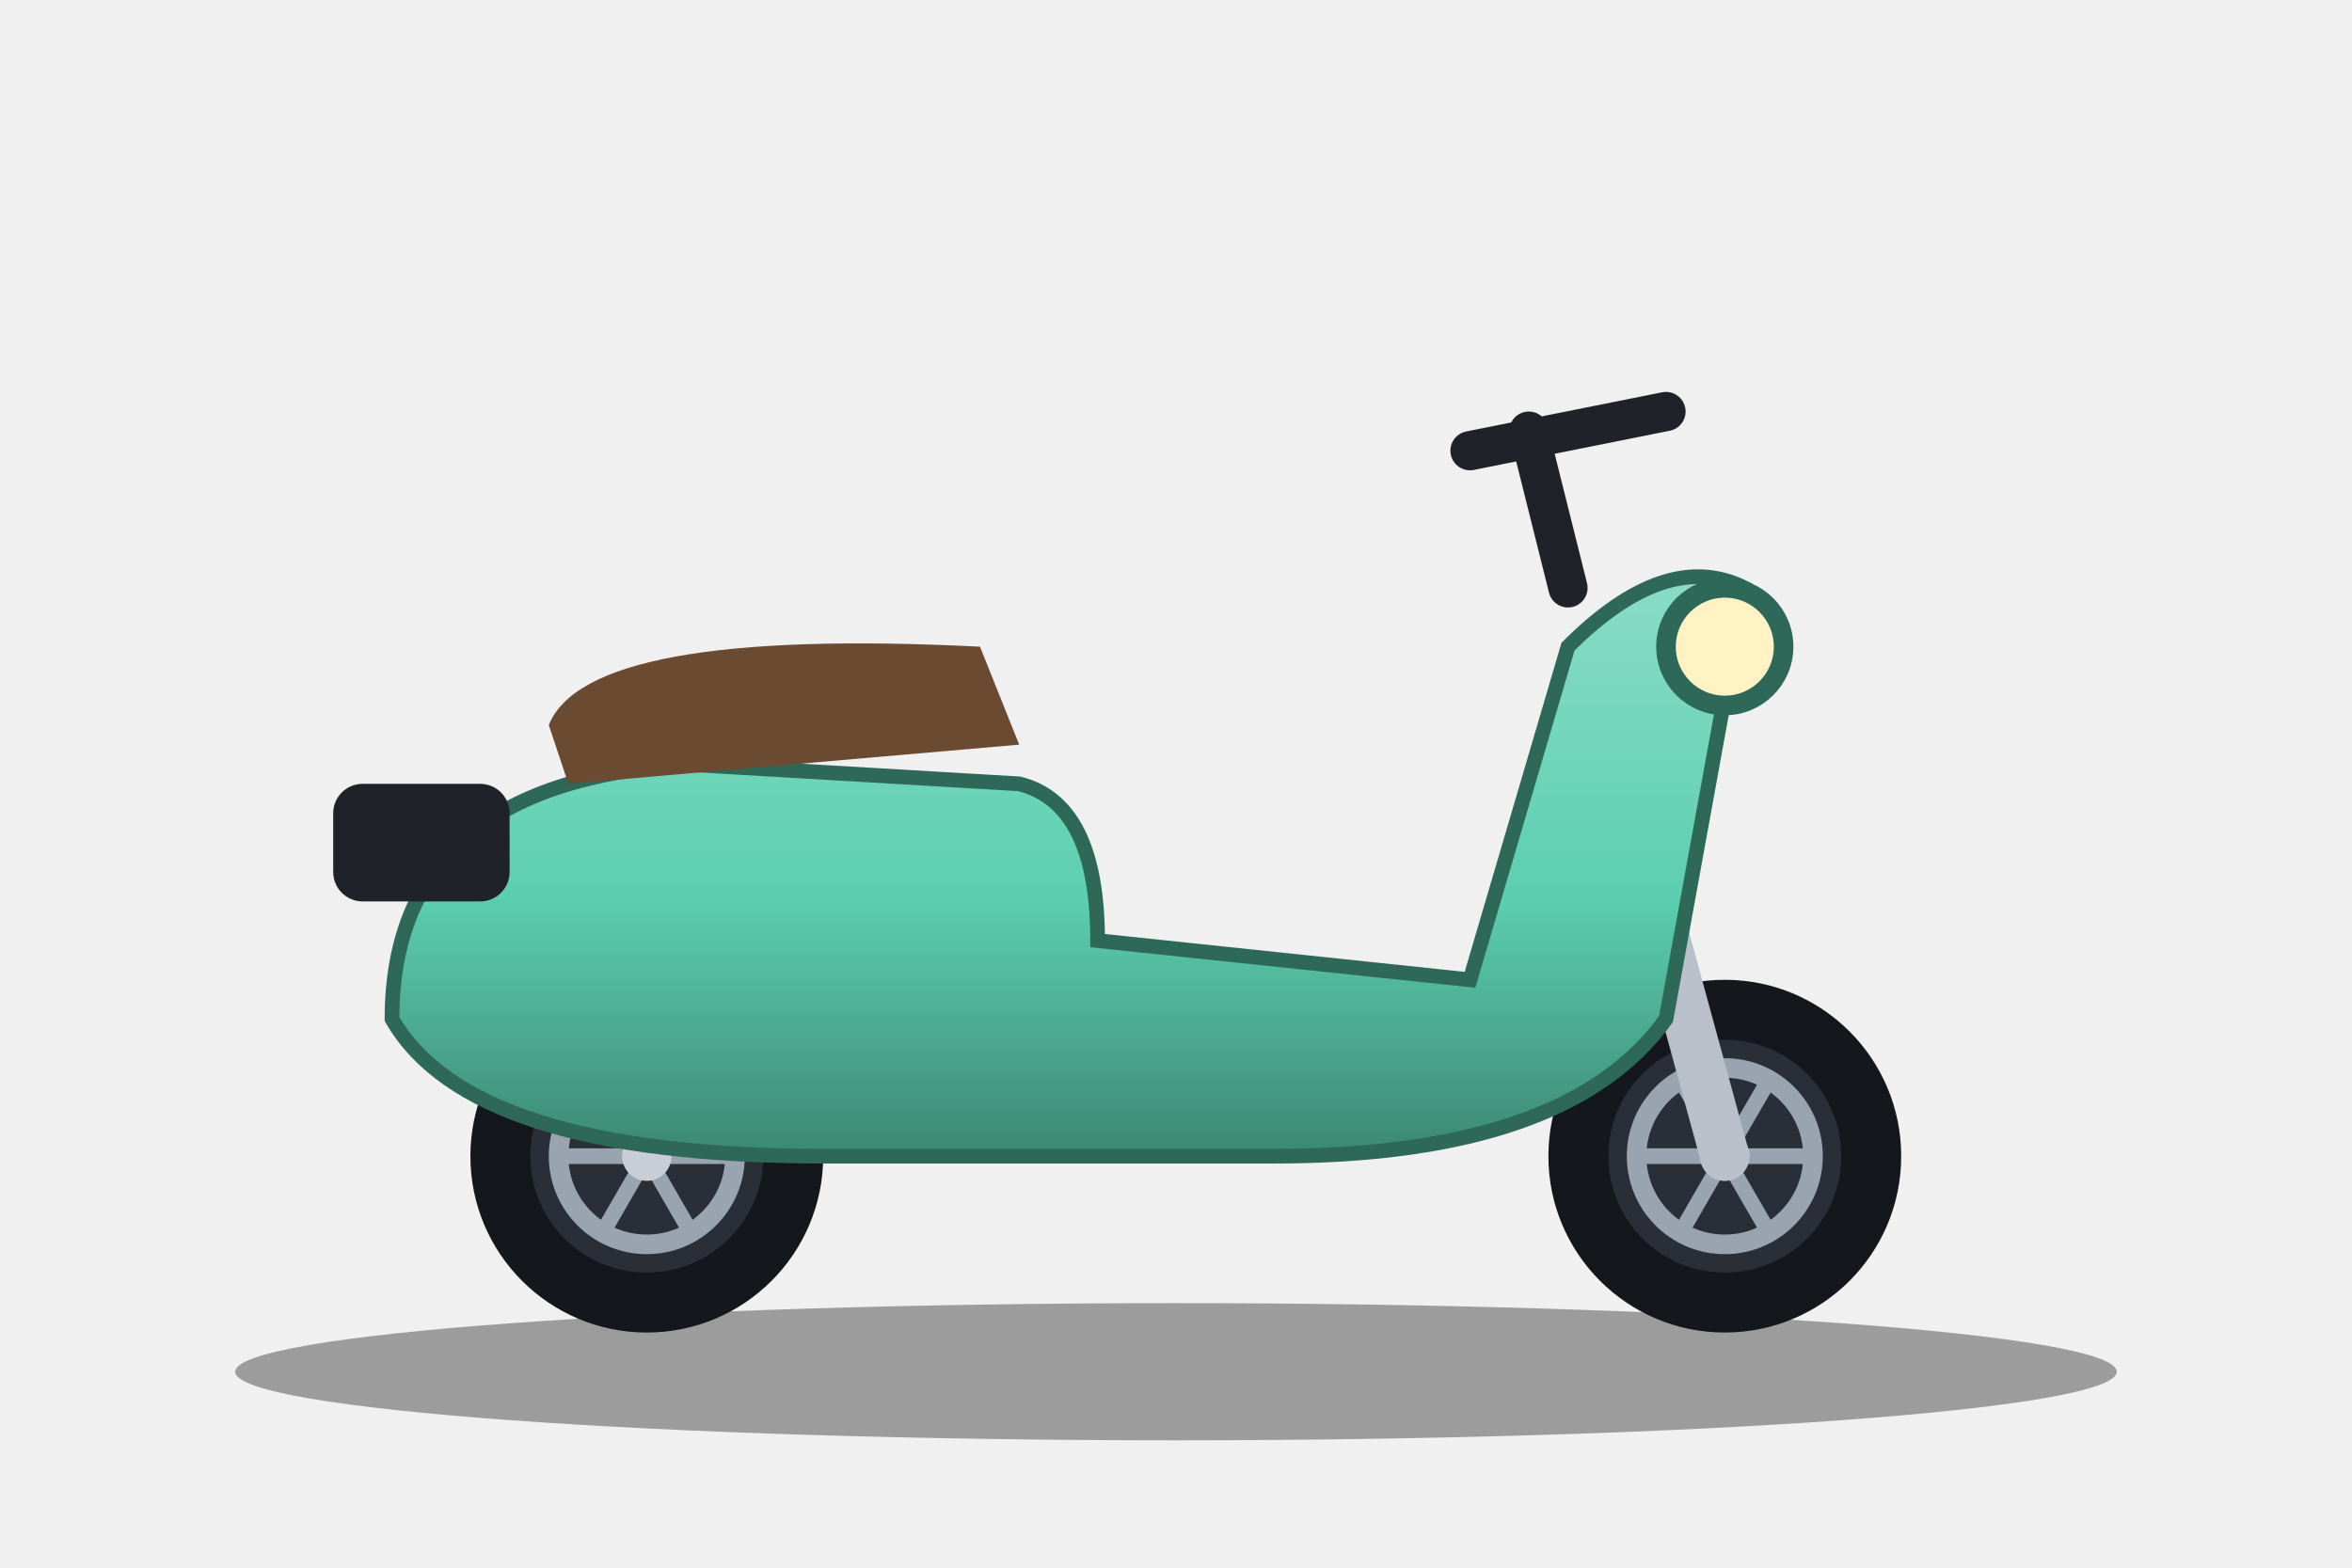
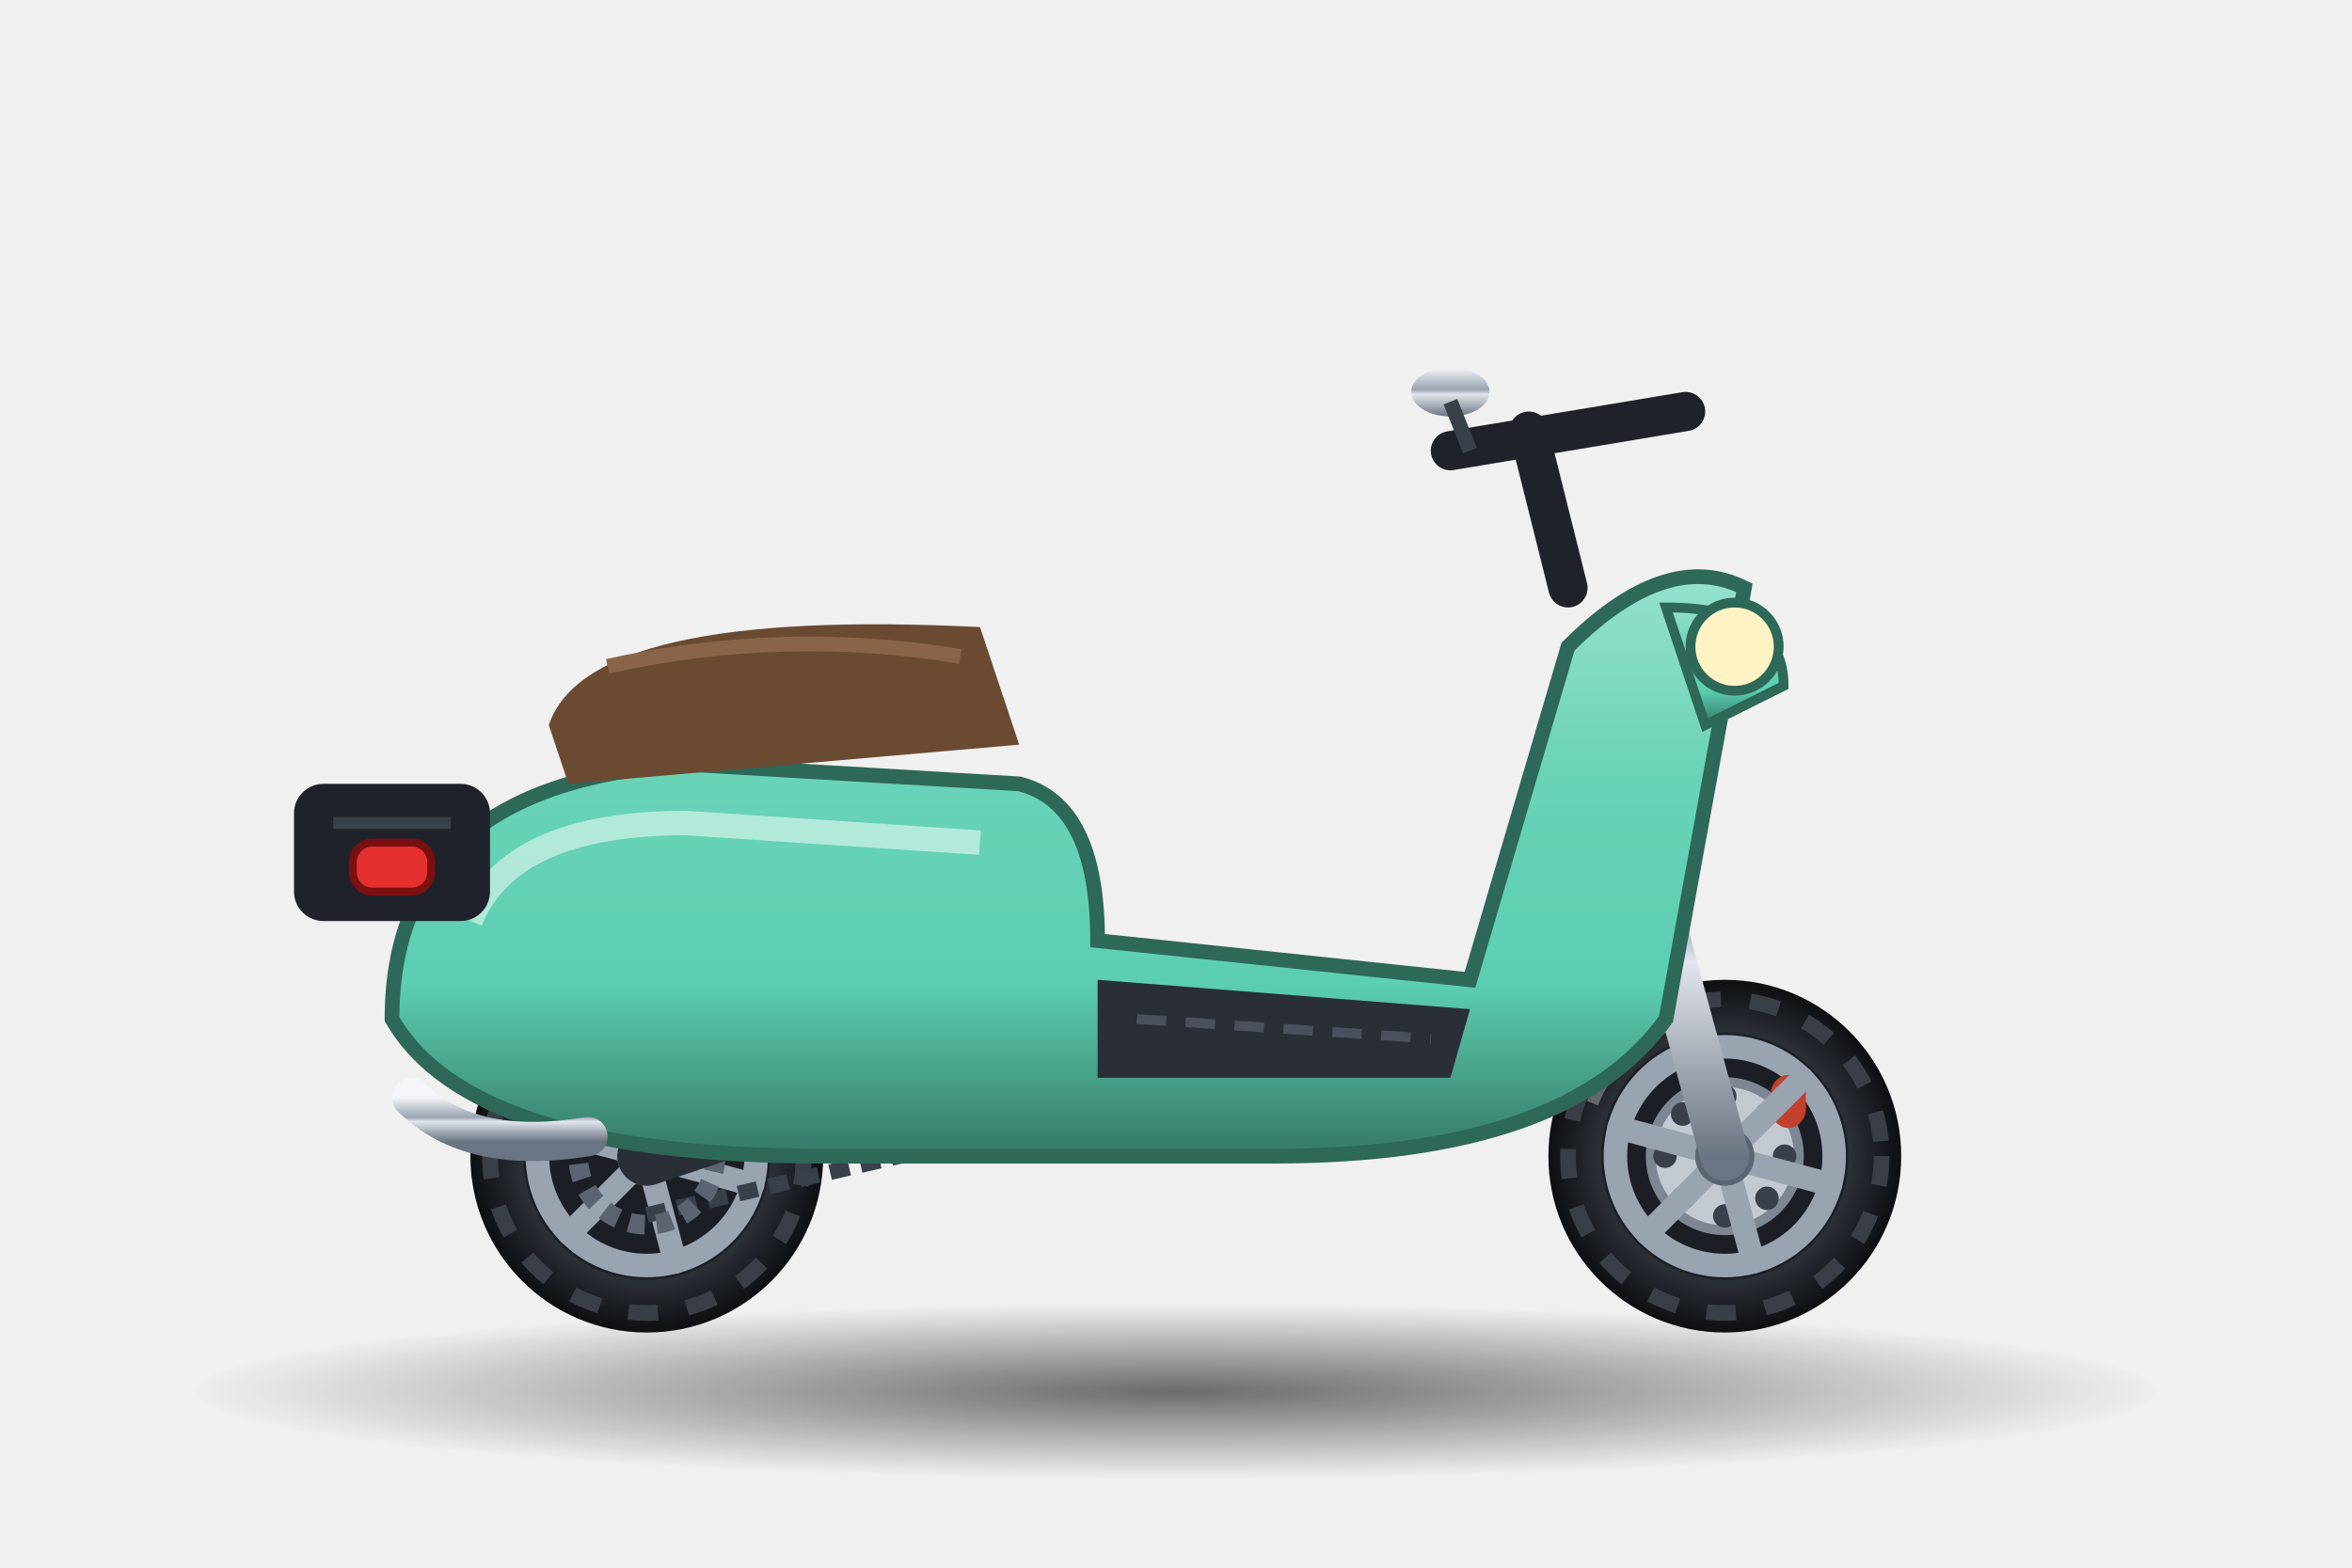
<svg xmlns="http://www.w3.org/2000/svg" viewBox="0 0 240 160">
  <defs>
-     <linearGradient id="g27" x1="0" y1="0" x2="0" y2="1">
-       <stop offset="0" stop-color="#8adcc6" />
-       <stop offset="0.55" stop-color="#5ccfb0" />
-       <stop offset="1" stop-color="#3c8772" />
+     <linearGradient id="g91" x1="0" y1="0" x2="0" y2="1">
+       <stop offset="0" stop-color="#95e0cc" />
+       <stop offset="0.35" stop-color="#69d3b6" />
+       <stop offset="0.7" stop-color="#5ccfb0" />
+       <stop offset="1" stop-color="#357866" />
+     </linearGradient>
+     <linearGradient id="cr92" x1="0" y1="0" x2="0" y2="1">
+       <stop offset="0" stop-color="#f4f6f9" />
+       <stop offset=".45" stop-color="#9aa3b0" />
+       <stop offset=".55" stop-color="#e2e6eb" />
+       <stop offset="1" stop-color="#6b7482" />
    </linearGradient>
  </defs>
-   <ellipse cx="120" cy="140" rx="96" ry="7" fill="#000" opacity=".35" />
-   <circle cx="66" cy="118" r="18" fill="#14171c" />
-   <circle cx="66" cy="118" r="11.88" fill="#2a2f37" />
-   <circle cx="66" cy="118" r="9" fill="none" stroke="#9aa3b0" stroke-width="2" />
-   <line x1="66" y1="118" x2="75" y2="118" stroke="#9aa3b0" stroke-width="1.6" />
-   <line x1="66" y1="118" x2="70.5" y2="125.794" stroke="#9aa3b0" stroke-width="1.6" />
-   <line x1="66" y1="118" x2="61.5" y2="125.794" stroke="#9aa3b0" stroke-width="1.6" />
-   <line x1="66" y1="118" x2="57" y2="118" stroke="#9aa3b0" stroke-width="1.6" />
-   <line x1="66" y1="118" x2="61.5" y2="110.206" stroke="#9aa3b0" stroke-width="1.6" />
-   <line x1="66" y1="118" x2="70.5" y2="110.206" stroke="#9aa3b0" stroke-width="1.6" />
-   <circle cx="66" cy="118" r="2.52" fill="#c9ced6" />
-   <circle cx="176" cy="118" r="18" fill="#14171c" />
-   <circle cx="176" cy="118" r="11.88" fill="#2a2f37" />
-   <circle cx="176" cy="118" r="9" fill="none" stroke="#9aa3b0" stroke-width="2" />
-   <line x1="176" y1="118" x2="185" y2="118" stroke="#9aa3b0" stroke-width="1.6" />
-   <line x1="176" y1="118" x2="180.5" y2="125.794" stroke="#9aa3b0" stroke-width="1.6" />
-   <line x1="176" y1="118" x2="171.5" y2="125.794" stroke="#9aa3b0" stroke-width="1.6" />
-   <line x1="176" y1="118" x2="167" y2="118" stroke="#9aa3b0" stroke-width="1.6" />
-   <line x1="176" y1="118" x2="171.5" y2="110.206" stroke="#9aa3b0" stroke-width="1.6" />
-   <line x1="176" y1="118" x2="180.5" y2="110.206" stroke="#9aa3b0" stroke-width="1.6" />
-   <circle cx="176" cy="118" r="2.52" fill="#c9ced6" />
-   <path d="M176,118 L164,74" stroke="#b9c0ca" stroke-width="5" stroke-linecap="round" />
-   <path d="M40,104 Q40,80 70,78 L104,80 Q112,82 112,96 L150,100 L160,66 Q170,56 178,60 L170,104 Q160,118 130,118 L84,118 Q48,118 40,104 Z" fill="url(#g27)" stroke="#2e6858" stroke-width="1.5" />
-   <path d="M56,74 Q60,64 100,66 L104,76 L58,80 Z" fill="#6b4a32" />
-   <path d="M160,60 L156,44 M150,46 L170,42" stroke="#1f2329" stroke-width="4" stroke-linecap="round" />
-   <circle cx="176" cy="66" r="6" fill="#fff3c4" stroke="#2e6858" stroke-width="2" />
-   <rect x="34" y="80" width="18" height="12" rx="3" fill="#1f2329" />
+   <defs>
+     <radialGradient id="sh93">
+       <stop offset="0" stop-color="#000" stop-opacity=".55" />
+       <stop offset="1" stop-color="#000" stop-opacity="0" />
+     </radialGradient>
+   </defs>
+   <ellipse cx="120" cy="142" rx="100" ry="9" fill="url(#sh93)" />
+   <defs>
+     <radialGradient id="mt94">
+       <stop offset=".72" stop-color="#2a2e35" />
+       <stop offset="1" stop-color="#0d0f12" />
+     </radialGradient>
+   </defs>
+   <circle cx="66" cy="118" r="18" fill="url(#mt94)" />
+   <circle cx="66" cy="118" r="16" fill="none" stroke="#3a3f47" stroke-width="1.6" stroke-dasharray="3 3" />
+   <circle cx="66" cy="118" r="12.6" fill="#1b1f25" />
+   <circle cx="66" cy="118" r="11.16" fill="none" stroke="#9aa3b0" stroke-width="2.4" />
+   <line x1="66" y1="118" x2="76.8" y2="120.9" stroke="#9aa3b0" stroke-width="2.4" stroke-linecap="round" />
+   <line x1="66" y1="118" x2="68.9" y2="128.8" stroke="#9aa3b0" stroke-width="2.4" stroke-linecap="round" />
+   <line x1="66" y1="118" x2="58.1" y2="125.9" stroke="#9aa3b0" stroke-width="2.4" stroke-linecap="round" />
+   <line x1="66" y1="118" x2="55.2" y2="115.1" stroke="#9aa3b0" stroke-width="2.4" stroke-linecap="round" />
+   <line x1="66" y1="118" x2="63.1" y2="107.2" stroke="#9aa3b0" stroke-width="2.4" stroke-linecap="round" />
+   <line x1="66" y1="118" x2="73.9" y2="110.1" stroke="#9aa3b0" stroke-width="2.4" stroke-linecap="round" />
+   <circle cx="66" cy="118" r="2.52" fill="#dfe3e8" stroke="#5b6470" />
+   <path d="M52.5,112.6 A14.4,14.4 0 0 1 64.2,103.6" stroke="#fff" stroke-width="1.2" fill="none" opacity=".3" />
+   <defs>
+     <radialGradient id="mt95">
+       <stop offset=".72" stop-color="#2a2e35" />
+       <stop offset="1" stop-color="#0d0f12" />
+     </radialGradient>
+   </defs>
+   <circle cx="176" cy="118" r="18" fill="url(#mt95)" />
+   <circle cx="176" cy="118" r="16" fill="none" stroke="#3a3f47" stroke-width="1.6" stroke-dasharray="3 3" />
+   <circle cx="176" cy="118" r="12.6" fill="#1b1f25" />
+   <circle cx="176" cy="118" r="11.16" fill="none" stroke="#9aa3b0" stroke-width="2.4" />
+   <circle cx="176" cy="118" r="7.56" fill="#c3c9d1" stroke="#7d8692" stroke-width="1" />
+   <circle cx="182.1" cy="118" r="1.2" fill="#3a404a" />
+   <circle cx="180.3" cy="122.3" r="1.2" fill="#3a404a" />
+   <circle cx="176" cy="124.1" r="1.2" fill="#3a404a" />
+   <circle cx="171.7" cy="122.3" r="1.2" fill="#3a404a" />
+   <circle cx="169.9" cy="118" r="1.2" fill="#3a404a" />
+   <circle cx="171.7" cy="113.7" r="1.2" fill="#3a404a" />
+   <circle cx="176" cy="111.9" r="1.2" fill="#3a404a" />
+   <circle cx="180.3" cy="113.7" r="1.2" fill="#3a404a" />
+   <rect x="180.68" y="109.72" width="3.6" height="5.4" rx="2" fill="#c2412d" />
+   <line x1="176" y1="118" x2="186.8" y2="120.9" stroke="#9aa3b0" stroke-width="2.4" stroke-linecap="round" />
+   <line x1="176" y1="118" x2="178.9" y2="128.8" stroke="#9aa3b0" stroke-width="2.4" stroke-linecap="round" />
+   <line x1="176" y1="118" x2="168.1" y2="125.9" stroke="#9aa3b0" stroke-width="2.4" stroke-linecap="round" />
+   <line x1="176" y1="118" x2="165.2" y2="115.1" stroke="#9aa3b0" stroke-width="2.4" stroke-linecap="round" />
+   <line x1="176" y1="118" x2="173.1" y2="107.2" stroke="#9aa3b0" stroke-width="2.4" stroke-linecap="round" />
+   <line x1="176" y1="118" x2="183.9" y2="110.1" stroke="#9aa3b0" stroke-width="2.4" stroke-linecap="round" />
+   <circle cx="176" cy="118" r="2.52" fill="#dfe3e8" stroke="#5b6470" />
+   <path d="M162.5,112.6 A14.4,14.4 0 0 1 174.2,103.6" stroke="#fff" stroke-width="1.2" fill="none" opacity=".3" />
+   <path d="M96,107 L66,112 M96,117 L66,124" stroke="#3a404a" stroke-width="1.6" stroke-dasharray="2 1.2" />
+   <circle cx="66" cy="118" r="7" fill="none" stroke="#5b6470" stroke-width="2" stroke-dasharray="1.6 1.2" />
+   <path d="M66,118 L90,110" stroke="#2a2f37" stroke-width="6" stroke-linecap="round" />
+   <path d="M176,118 L164,74" stroke="url(#cr92)" stroke-width="5" stroke-linecap="round" />
+   <path d="M40,104 Q40,80 70,78 L104,80 Q112,82 112,96 L150,100 L160,66 Q170,56 178,60 L170,104 Q160,118 130,118 L84,118 Q48,118 40,104 Z" fill="url(#g91)" stroke="#2e6858" stroke-width="1.5" />
+   <path d="M48,94 Q52,84 70,84 L100,86" stroke="#fff" stroke-width="2.5" opacity=".5" fill="none" />
+   <path d="M112,100 L150,103 L148,110 L112,110 Z" fill="#2a2f37" />
+   <path d="M116,104 L146,106" stroke="#4a515c" stroke-width="1" stroke-dasharray="3 2" />
+   <path d="M56,74 Q60,62 100,64 L104,76 L58,80 Z" fill="#6b4a32" />
+   <path d="M62,68 Q80,64 98,67" stroke="#8a6448" stroke-width="1.5" fill="none" />
+   <path d="M160,60 L156,44 M148,46 L172,42" stroke="#1f2329" stroke-width="4" stroke-linecap="round" />
+   <ellipse cx="148" cy="40" rx="4" ry="2.5" fill="url(#cr92)" />
+   <path d="M150,46 L148,41" stroke="#3a404a" stroke-width="1.5" />
+   <path d="M170,62 Q182,62 182,70 L174,74 Z" fill="url(#g91)" stroke="#2e6858" />
+   <circle cx="177" cy="66" r="4.5" fill="#fff3c4" stroke="#2e6858" />
+   <rect x="30" y="80" width="20" height="14" rx="3" fill="#1f2329" />
+   <path d="M34,84 L46,84" stroke="#3a404a" stroke-width="1.2" />
+   <path d="M60,116 Q48,118 42,112" stroke="url(#cr92)" stroke-width="4" fill="none" stroke-linecap="round" />
+   <rect x="36" y="86" width="8" height="5" rx="2" fill="#e5302f" stroke="#7a1010" stroke-width=".8" />
</svg>
